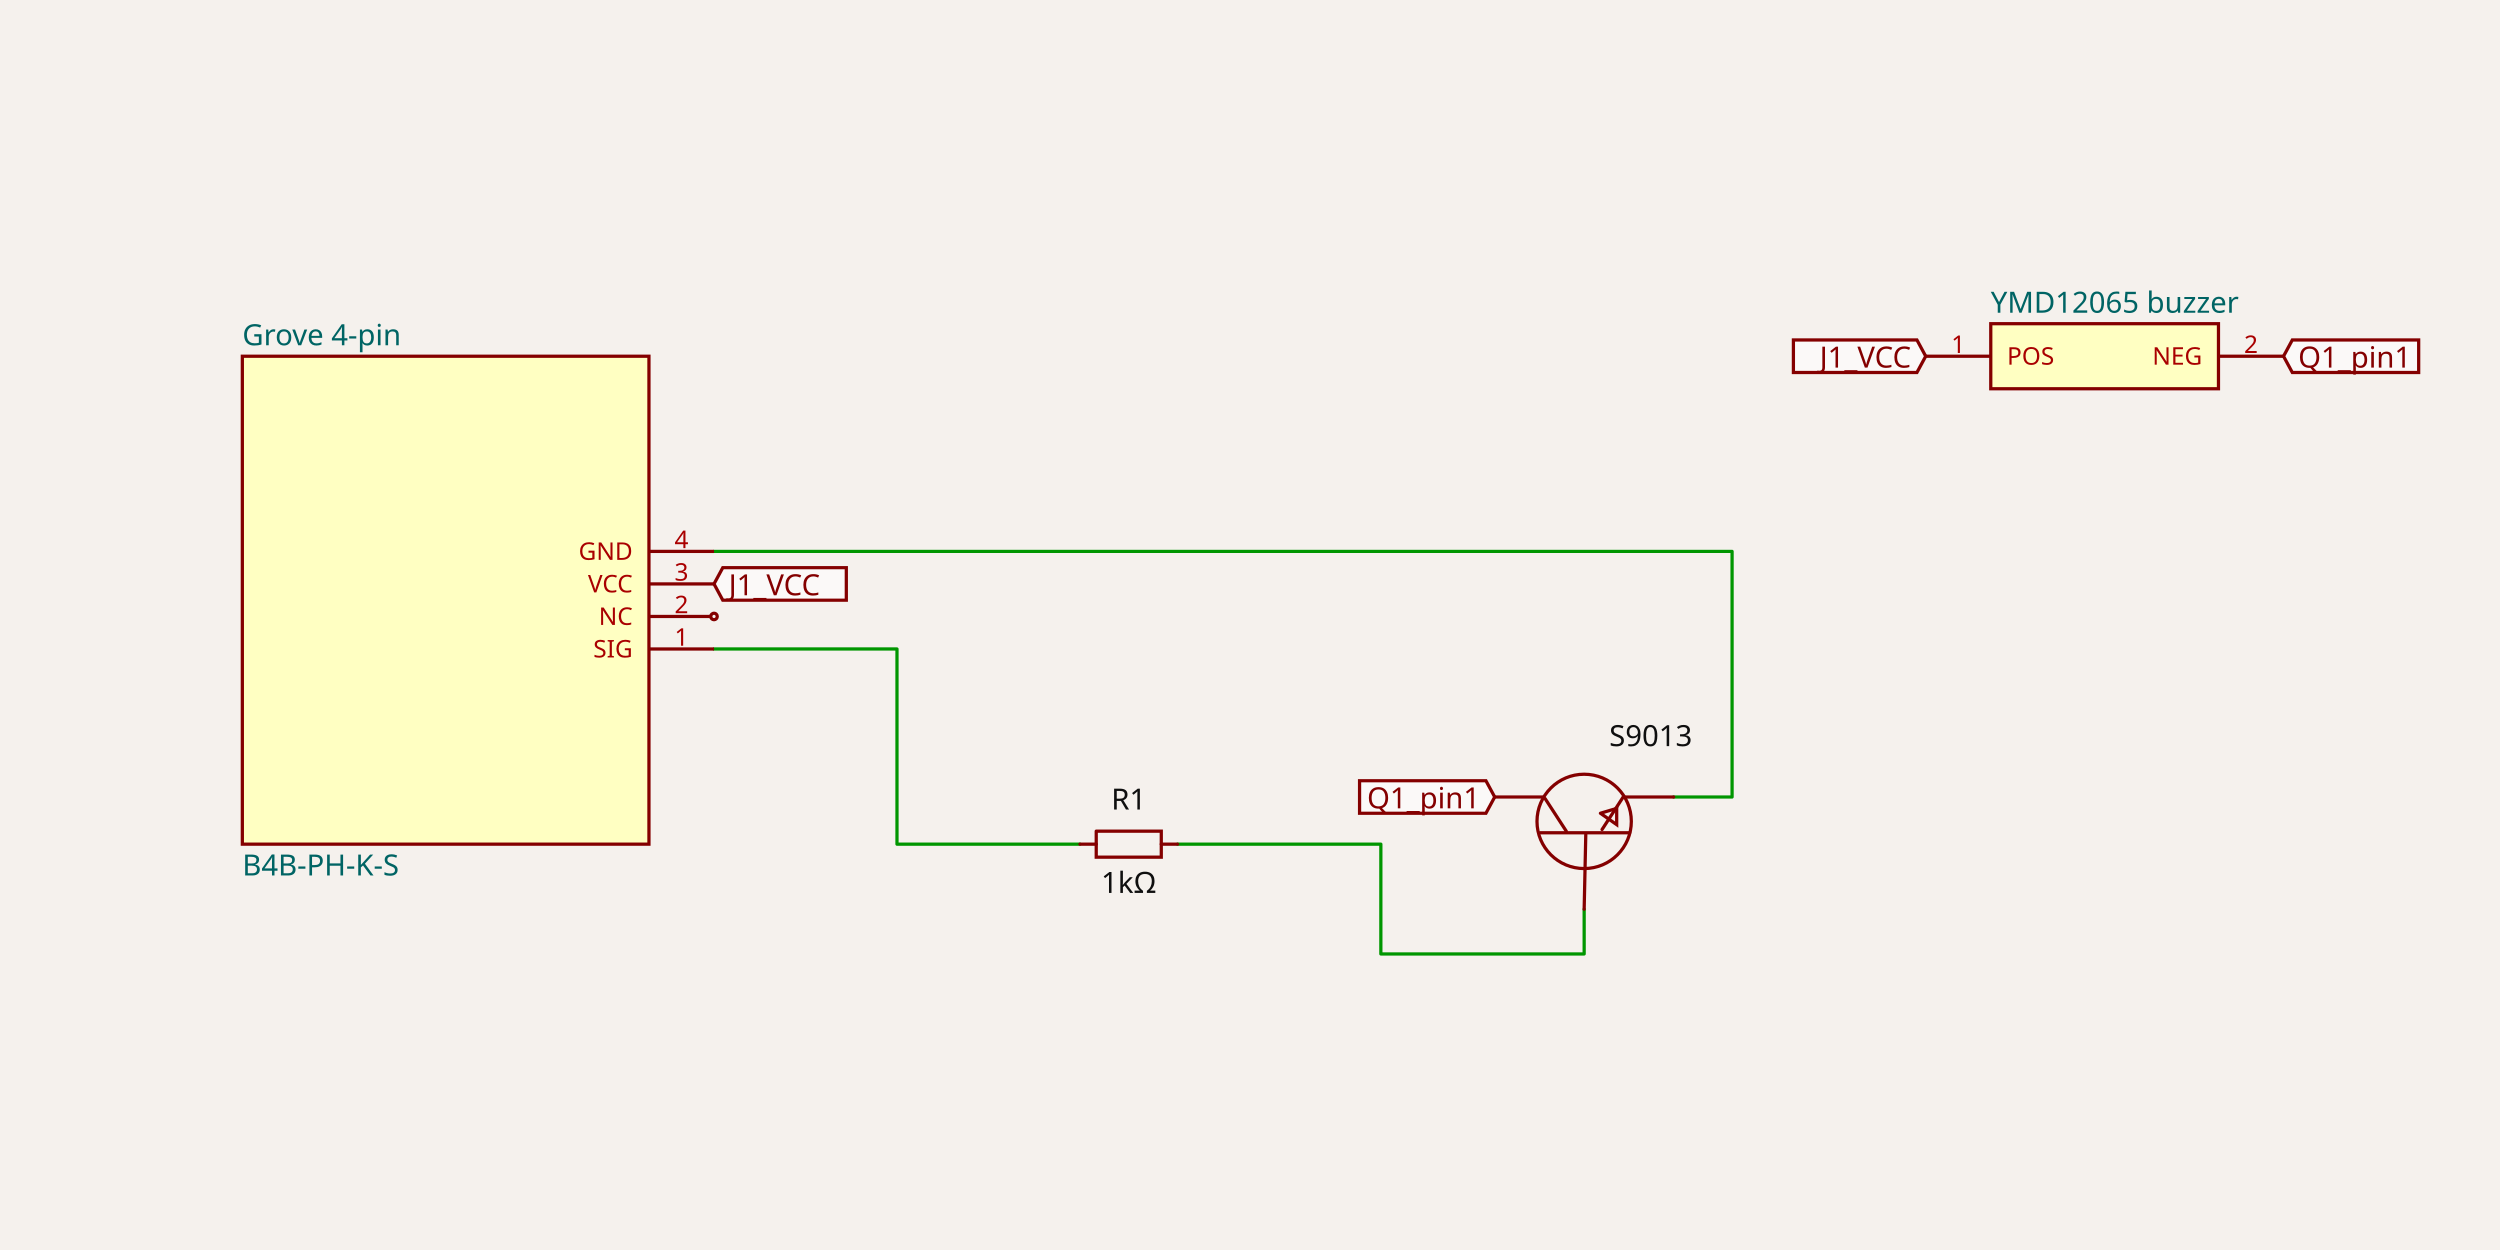
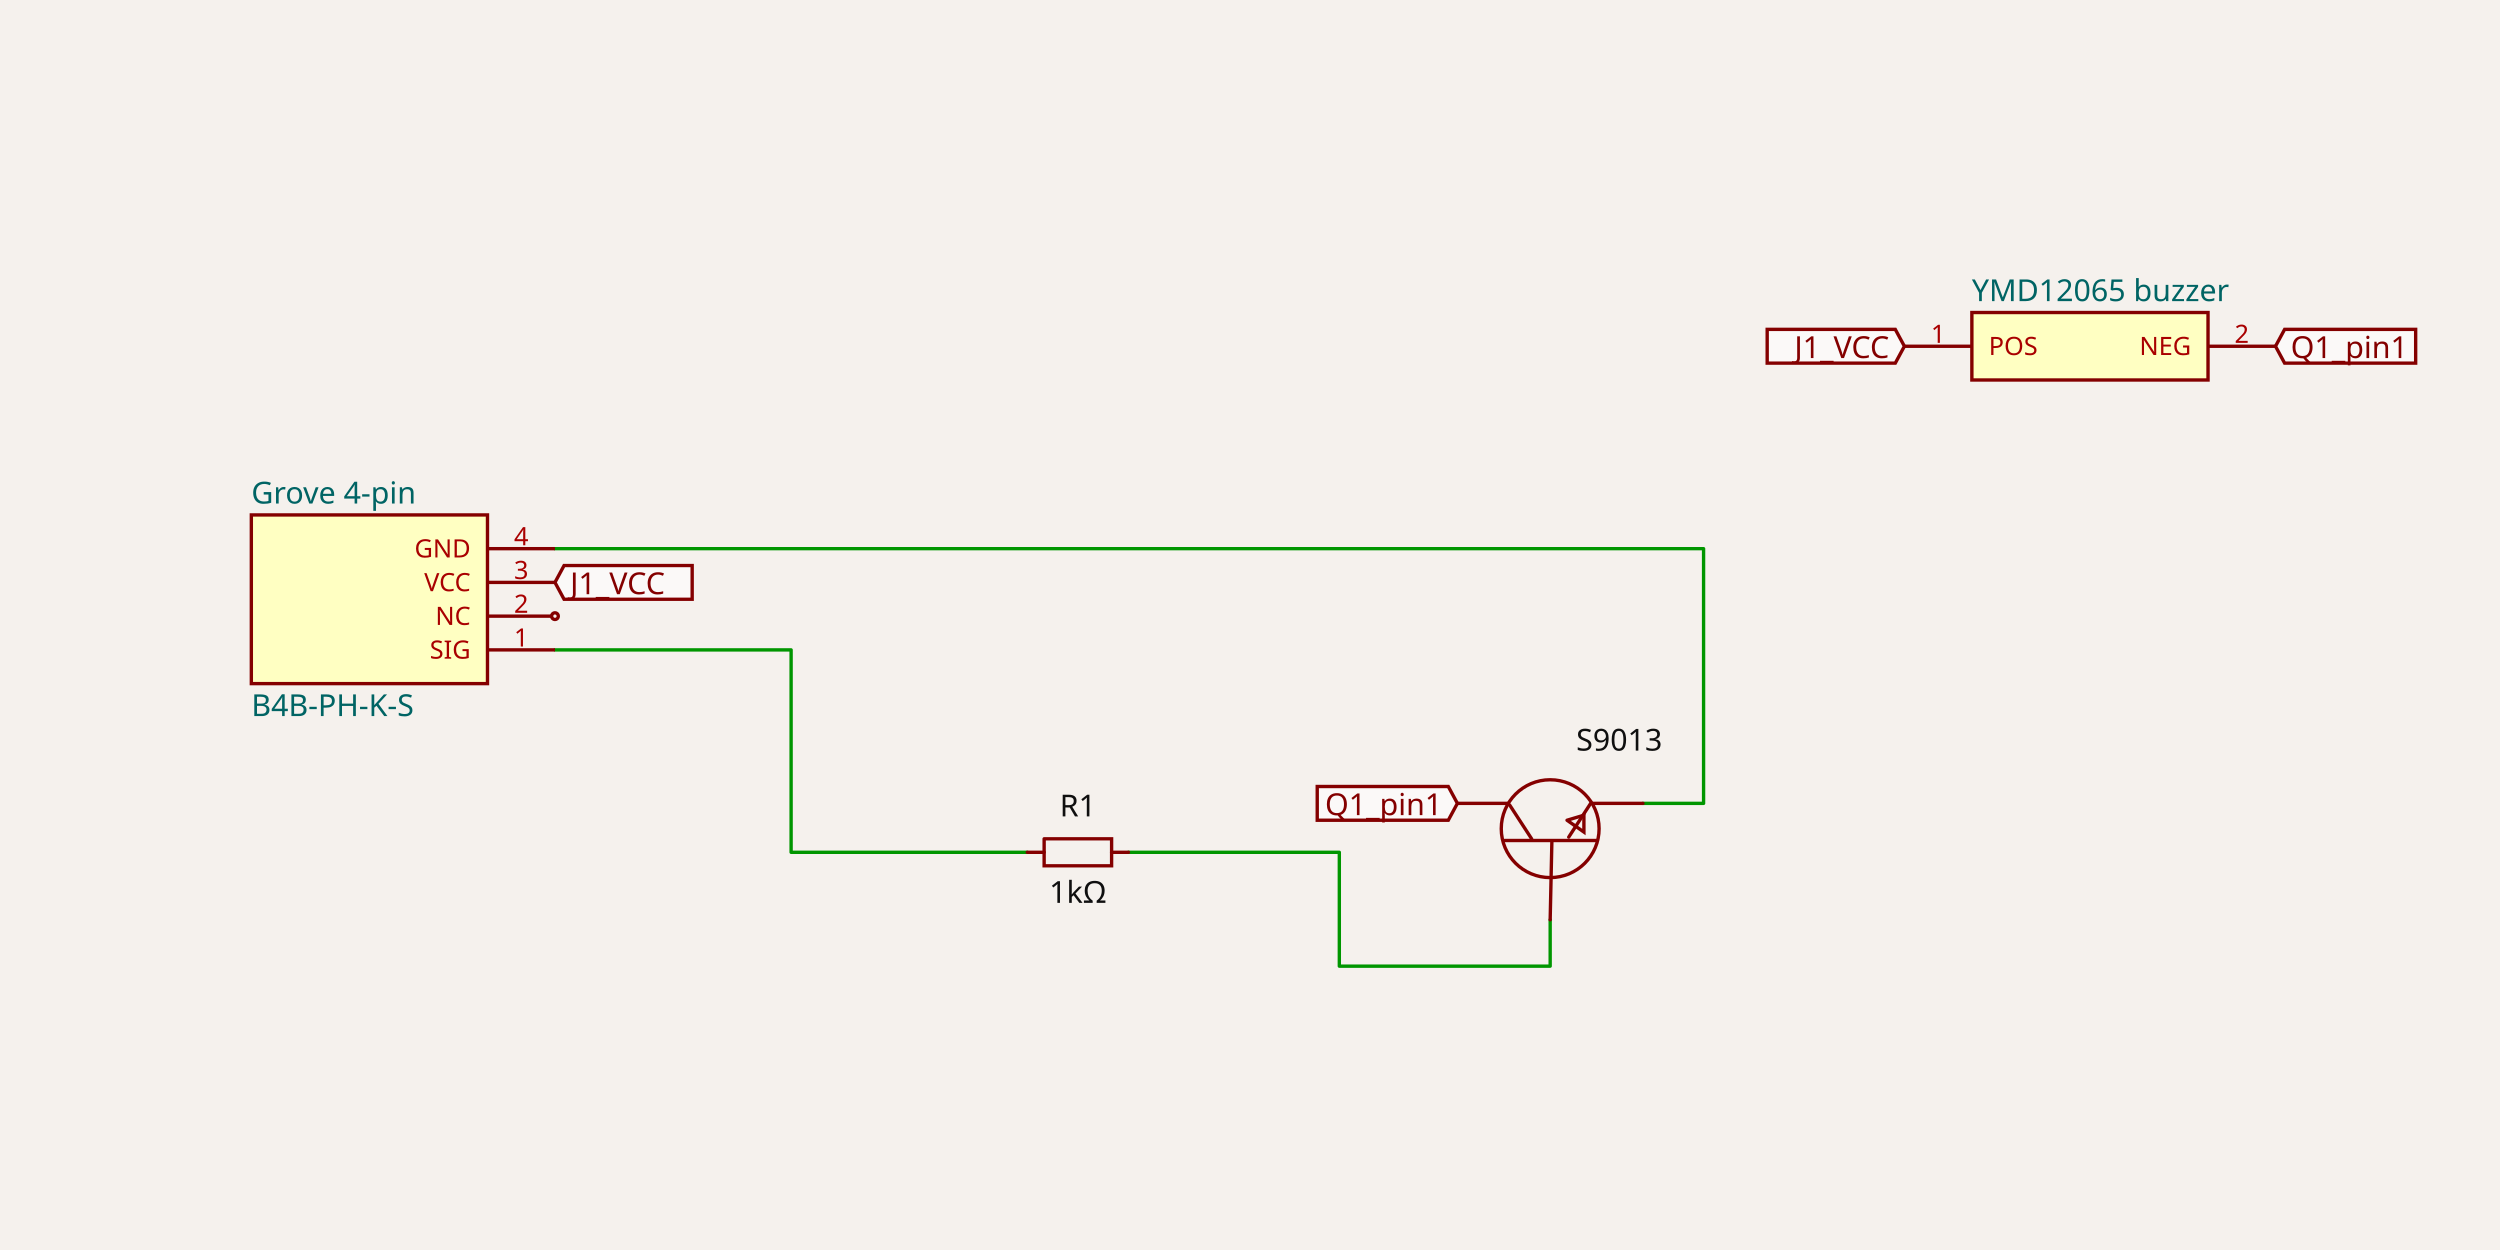
- <svg xmlns="http://www.w3.org/2000/svg" class="tscircuit-schematic" width="1200" height="600" style="background-color: rgb(245, 241, 237)" data-real-to-screen-transform="matrix(78.0694297462,0,0,-78.0694297462,682.3268159817,288.0944119637)">
+ <svg xmlns="http://www.w3.org/2000/svg" class="tscircuit-schematic" width="1200" height="600" style="background-color: rgb(245, 241, 237)" data-real-to-screen-transform="matrix(80.9665608104,0,0,-80.9665608104,663.1161330371,287.6525994764)">
  <style>
              .boundary { fill: rgb(245, 241, 237); }
              .schematic-boundary { fill: none; stroke: #fff; }
              .component { fill: none; stroke: rgb(132, 0, 0); }
              .chip { fill: rgb(255, 255, 194); stroke: rgb(132, 0, 0); }
              .component-pin { fill: none; stroke: rgb(132, 0, 0); }
              .text { font-family: sans-serif; fill: rgb(0, 150, 0); }
              .pin-number { fill: rgb(169, 0, 0); }
              .port-label { fill: rgb(0, 100, 100); }
              .component-name { fill: rgb(0, 100, 100); }
              
            </style>
  <rect class="boundary" x="0" y="0" width="1200" height="600" />
  <g class="trace sch-trace" data-layer="base" data-circuit-json-type="schematic_trace" data-schematic-trace-id="schematic_trace_0" data-subcircuit-connectivity-map-key="GroveBuzzer_connectivity_net0">
-     <path d="M 342.725 311.515 L 430.553 311.515 L 430.553 405.199 L 518.381 405.199" class="trace-invisible-hover-outline sch-trace-hitbox" stroke="rgb(0, 150, 0)" fill="none" stroke-width="12.491px" stroke-linecap="round" opacity="0" stroke-linejoin="round" />
-     <path class="sch-trace-path" d="M 342.725 311.515 L 430.553 311.515 L 430.553 405.199 L 518.381 405.199" stroke="rgb(0, 150, 0)" fill="none" stroke-width="1.561px" stroke-linecap="round" stroke-linejoin="round" />
+     <path d="M 266.38 311.943 L 379.733 311.943 L 379.733 409.102 L 493.086 409.102" class="trace-invisible-hover-outline sch-trace-hitbox" stroke="rgb(0, 150, 0)" fill="none" stroke-width="12.955px" stroke-linecap="round" opacity="0" stroke-linejoin="round" />
+     <path class="sch-trace-path" d="M 266.38 311.943 L 379.733 311.943 L 379.733 409.102 L 493.086 409.102" stroke="rgb(0, 150, 0)" fill="none" stroke-width="1.619px" stroke-linecap="round" stroke-linejoin="round" />
  </g>
  <g class="trace sch-trace" data-layer="base" data-circuit-json-type="schematic_trace" data-schematic-trace-id="schematic_trace_1" data-subcircuit-connectivity-map-key="GroveBuzzer_connectivity_net1">
-     <path d="M 565.223 405.199 L 662.809 405.199 L 662.809 457.895 L 760.396 457.895 L 760.396 442.282 L 760.396 436.426" class="trace-invisible-hover-outline sch-trace-hitbox" stroke="rgb(0, 150, 0)" fill="none" stroke-width="12.491px" stroke-linecap="round" opacity="0" stroke-linejoin="round" />
-     <path class="sch-trace-path" d="M 565.223 405.199 L 662.809 405.199 L 662.809 457.895 L 760.396 457.895 L 760.396 442.282 L 760.396 436.426" stroke="rgb(0, 150, 0)" fill="none" stroke-width="1.561px" stroke-linecap="round" stroke-linejoin="round" />
+     <path d="M 541.666 409.102 L 642.874 409.102 L 642.874 463.755 L 744.083 463.755 L 744.083 447.562 L 744.083 441.489" class="trace-invisible-hover-outline sch-trace-hitbox" stroke="rgb(0, 150, 0)" fill="none" stroke-width="12.955px" stroke-linecap="round" opacity="0" stroke-linejoin="round" />
+     <path class="sch-trace-path" d="M 541.666 409.102 L 642.874 409.102 L 642.874 463.755 L 744.083 463.755 L 744.083 447.562 L 744.083 441.489" stroke="rgb(0, 150, 0)" fill="none" stroke-width="1.619px" stroke-linecap="round" stroke-linejoin="round" />
  </g>
  <g class="trace sch-trace" data-layer="base" data-circuit-json-type="schematic_trace" data-schematic-trace-id="schematic_trace_2" data-subcircuit-connectivity-map-key="GroveBuzzer_connectivity_net2">
-     <path d="M 803.334 382.558 L 815.783 382.558 L 831.397 382.558 L 831.397 264.674 L 342.725 264.674" class="trace-invisible-hover-outline sch-trace-hitbox" stroke="rgb(0, 150, 0)" fill="none" stroke-width="12.491px" stroke-linecap="round" opacity="0" stroke-linejoin="round" />
-     <path class="sch-trace-path" d="M 803.334 382.558 L 815.783 382.558 L 831.397 382.558 L 831.397 264.674 L 342.725 264.674" stroke="rgb(0, 150, 0)" fill="none" stroke-width="1.561px" stroke-linecap="round" stroke-linejoin="round" />
+     <path d="M 788.614 385.622 L 801.525 385.622 L 817.718 385.622 L 817.718 263.363 L 266.38 263.363" class="trace-invisible-hover-outline sch-trace-hitbox" stroke="rgb(0, 150, 0)" fill="none" stroke-width="12.955px" stroke-linecap="round" opacity="0" stroke-linejoin="round" />
+     <path class="sch-trace-path" d="M 788.614 385.622 L 801.525 385.622 L 817.718 385.622 L 817.718 263.363 L 266.38 263.363" stroke="rgb(0, 150, 0)" fill="none" stroke-width="1.619px" stroke-linecap="round" stroke-linejoin="round" />
  </g>
  <g class="trace-overlays sch-trace-overlays" data-layer="overlay" data-circuit-json-type="schematic_trace" data-schematic-trace-id="schematic_trace_0" data-subcircuit-connectivity-map-key="GroveBuzzer_connectivity_net0" />
  <g class="trace-overlays sch-trace-overlays" data-layer="overlay" data-circuit-json-type="schematic_trace" data-schematic-trace-id="schematic_trace_1" data-subcircuit-connectivity-map-key="GroveBuzzer_connectivity_net1" />
  <g class="trace-overlays sch-trace-overlays" data-layer="overlay" data-circuit-json-type="schematic_trace" data-schematic-trace-id="schematic_trace_2" data-subcircuit-connectivity-map-key="GroveBuzzer_connectivity_net2" />
  <g class="sch-component" data-circuit-json-type="schematic_component" data-schematic-component-id="schematic_component_0">
-     <rect class="component chip sch-component-body" x="116.323" y="170.99" width="195.174" height="234.208" stroke-width="1.561px" fill="rgb(255, 255, 194)" stroke="rgb(132, 0, 0)" />
-     <rect class="component-overlay sch-component-overlay" x="116.323" y="170.99" width="195.174" height="234.208" fill="transparent" />
-     <text class="sch-text" x="116.323" y="415.348" fill="#006464" text-anchor="start" dominant-baseline="middle" font-family="sans-serif" font-size="14.052px" transform="rotate(0, 116.3235, 415.3476)">B4B-PH-K-S</text>
-     <text class="sch-text" x="116.323" y="160.841" fill="#006464" text-anchor="start" dominant-baseline="middle" font-family="sans-serif" font-size="14.052px" transform="rotate(0, 116.3235, 160.8412)">Grove 4-pin</text>
-     <line class="component-pin sch-component-pin sch-port-line" x1="311.497" y1="311.515" x2="342.725" y2="311.515" stroke-width="1.561px" />
+     <rect class="component chip sch-component-body" x="120.64" y="247.169" width="113.353" height="80.967" stroke-width="1.619px" fill="rgb(255, 255, 194)" stroke="rgb(132, 0, 0)" />
+     <rect class="component-overlay sch-component-overlay" x="120.64" y="247.169" width="113.353" height="80.967" fill="transparent" />
+     <text class="sch-text" x="120.64" y="338.662" fill="#006464" text-anchor="start" dominant-baseline="middle" font-family="sans-serif" font-size="14.574px" transform="rotate(0, 120.6402, 338.6615)">B4B-PH-K-S</text>
+     <text class="sch-text" x="120.64" y="236.644" fill="#006464" text-anchor="start" dominant-baseline="middle" font-family="sans-serif" font-size="14.574px" transform="rotate(0, 120.6402, 236.6437)">Grove 4-pin</text>
+     <line class="component-pin sch-component-pin sch-port-line" x1="233.993" y1="311.943" x2="266.38" y2="311.943" stroke-width="1.619px" />
    <g class="sch-port" data-schematic-port-id="source_port_0">
-       <rect x="341.163" y="309.954" width="3.123" height="3.123" opacity="0" />
+       <rect x="264.761" y="310.323" width="3.239" height="3.239" opacity="0" />
    </g>
-     <text class="pin-number sch-pin-number" x="327.111" y="309.954" style="font-family: sans-serif;" fill="rgb(169, 0, 0)" text-anchor="middle" dominant-baseline="auto" font-size="11.71px" transform="">1</text>
-     <text class="pin-number sch-pin-label" x="303.69" y="311.515" style="font-family: sans-serif;" fill="rgb(169, 0, 0)" text-anchor="end" dominant-baseline="middle" font-size="11.71px" transform="">SIG</text>
-     <line class="component-pin sch-component-pin sch-port-line" x1="311.497" y1="295.901" x2="341.163" y2="295.901" stroke-width="1.561px" />
+     <text class="pin-number sch-pin-number" x="250.187" y="310.323" style="font-family: sans-serif;" fill="rgb(169, 0, 0)" text-anchor="middle" dominant-baseline="auto" font-size="12.145px" transform="">1</text>
+     <text class="pin-number sch-pin-label" x="225.897" y="311.943" style="font-family: sans-serif;" fill="rgb(169, 0, 0)" text-anchor="end" dominant-baseline="middle" font-size="12.145px" transform="">SIG</text>
+     <line class="component-pin sch-component-pin sch-port-line" x1="233.993" y1="295.749" x2="264.761" y2="295.749" stroke-width="1.619px" />
    <g class="sch-port" data-schematic-port-id="source_port_1">
-       <circle class="component-pin sch-component-pin sch-port-terminal" cx="342.725" cy="295.901" r="1.561" stroke-width="1.561px" />
-       <rect x="341.163" y="294.34" width="3.123" height="3.123" opacity="0" />
+       <circle class="component-pin sch-component-pin sch-port-terminal" cx="266.38" cy="295.749" r="1.619" stroke-width="1.619px" />
+       <rect x="264.761" y="294.13" width="3.239" height="3.239" opacity="0" />
    </g>
-     <text class="pin-number sch-pin-number" x="327.111" y="294.34" style="font-family: sans-serif;" fill="rgb(169, 0, 0)" text-anchor="middle" dominant-baseline="auto" font-size="11.71px" transform="">2</text>
-     <text class="pin-number sch-pin-label" x="303.69" y="295.901" style="font-family: sans-serif;" fill="rgb(169, 0, 0)" text-anchor="end" dominant-baseline="middle" font-size="11.71px" transform="">NC</text>
-     <line class="component-pin sch-component-pin sch-port-line" x1="311.497" y1="280.287" x2="342.725" y2="280.287" stroke-width="1.561px" />
+     <text class="pin-number sch-pin-number" x="250.187" y="294.13" style="font-family: sans-serif;" fill="rgb(169, 0, 0)" text-anchor="middle" dominant-baseline="auto" font-size="12.145px" transform="">2</text>
+     <text class="pin-number sch-pin-label" x="225.897" y="295.749" style="font-family: sans-serif;" fill="rgb(169, 0, 0)" text-anchor="end" dominant-baseline="middle" font-size="12.145px" transform="">NC</text>
+     <line class="component-pin sch-component-pin sch-port-line" x1="233.993" y1="279.556" x2="266.38" y2="279.556" stroke-width="1.619px" />
    <g class="sch-port" data-schematic-port-id="source_port_2">
-       <rect x="341.163" y="278.726" width="3.123" height="3.123" opacity="0" />
+       <rect x="264.761" y="277.937" width="3.239" height="3.239" opacity="0" />
    </g>
-     <text class="pin-number sch-pin-number" x="327.111" y="278.726" style="font-family: sans-serif;" fill="rgb(169, 0, 0)" text-anchor="middle" dominant-baseline="auto" font-size="11.71px" transform="">3</text>
-     <text class="pin-number sch-pin-label" x="303.69" y="280.287" style="font-family: sans-serif;" fill="rgb(169, 0, 0)" text-anchor="end" dominant-baseline="middle" font-size="11.71px" transform="">VCC</text>
-     <line class="component-pin sch-component-pin sch-port-line" x1="311.497" y1="264.674" x2="342.725" y2="264.674" stroke-width="1.561px" />
+     <text class="pin-number sch-pin-number" x="250.187" y="277.937" style="font-family: sans-serif;" fill="rgb(169, 0, 0)" text-anchor="middle" dominant-baseline="auto" font-size="12.145px" transform="">3</text>
+     <text class="pin-number sch-pin-label" x="225.897" y="279.556" style="font-family: sans-serif;" fill="rgb(169, 0, 0)" text-anchor="end" dominant-baseline="middle" font-size="12.145px" transform="">VCC</text>
+     <line class="component-pin sch-component-pin sch-port-line" x1="233.993" y1="263.363" x2="266.38" y2="263.363" stroke-width="1.619px" />
    <g class="sch-port" data-schematic-port-id="source_port_3">
-       <rect x="341.163" y="263.112" width="3.123" height="3.123" opacity="0" />
+       <rect x="264.761" y="261.743" width="3.239" height="3.239" opacity="0" />
    </g>
-     <text class="pin-number sch-pin-number" x="327.111" y="263.112" style="font-family: sans-serif;" fill="rgb(169, 0, 0)" text-anchor="middle" dominant-baseline="auto" font-size="11.71px" transform="">4</text>
-     <text class="pin-number sch-pin-label" x="303.69" y="264.674" style="font-family: sans-serif;" fill="rgb(169, 0, 0)" text-anchor="end" dominant-baseline="middle" font-size="11.71px" transform="">GND</text>
+     <text class="pin-number sch-pin-number" x="250.187" y="261.743" style="font-family: sans-serif;" fill="rgb(169, 0, 0)" text-anchor="middle" dominant-baseline="auto" font-size="12.145px" transform="">4</text>
+     <text class="pin-number sch-pin-label" x="225.897" y="263.363" style="font-family: sans-serif;" fill="rgb(169, 0, 0)" text-anchor="end" dominant-baseline="middle" font-size="12.145px" transform="">GND</text>
  </g>
  <g class="sch-component" data-circuit-json-type="schematic_component" data-schematic-component-id="schematic_component_1">
-     <rect class="component-overlay sch-component-overlay" x="717.458" y="382.558" width="85.876" height="53.868" fill="transparent" />
-     <path class="sch-component-symbol-path" d="M 760.396 436.426 L 761.177 400.514" stroke="rgb(132, 0, 0)" fill="none" stroke-width="1.561px" stroke-linecap="round" />
-     <path class="sch-component-symbol-path" d="M 739.317 399.734 L 782.256 399.734" stroke="rgb(132, 0, 0)" fill="none" stroke-width="1.561px" stroke-linecap="round" />
-     <path class="sch-component-symbol-path" d="M 741.66 383.339 L 751.809 398.953" stroke="rgb(132, 0, 0)" fill="none" stroke-width="1.561px" stroke-linecap="round" />
-     <path class="sch-component-symbol-path" d="M 779.133 382.558 L 768.984 398.172" stroke="rgb(132, 0, 0)" fill="none" stroke-width="1.561px" stroke-linecap="round" />
-     <path class="sch-component-symbol-path" d="M 740.879 382.558 L 717.458 382.558" stroke="rgb(132, 0, 0)" fill="none" stroke-width="1.561px" stroke-linecap="round" />
-     <path class="sch-component-symbol-path" d="M 803.334 382.558 L 779.914 382.558" stroke="rgb(132, 0, 0)" fill="none" stroke-width="1.561px" stroke-linecap="round" />
-     <path class="sch-component-symbol-path" d="M 768.203 390.365 L 776.01 395.83 L 776.01 388.023 L 768.203 390.365" stroke="rgb(132, 0, 0)" fill="none" stroke-width="1.561px" stroke-linecap="round" />
-     <text class="sch-component-name sch-component-text" x="792.362" y="362.26" stroke="rgb(245, 241, 237)" stroke-width="1.561px" paint-order="stroke" fill="rgb(15, 15, 15)" font-family="sans-serif" text-anchor="middle" dominant-baseline="ideographic" font-size="14.052px">S9013</text>
-     <text class="sch-component-text" x="792.362" y="428.619" fill="rgb(15, 15, 15)" font-family="sans-serif" text-anchor="middle" dominant-baseline="hanging" font-size="14.052px" />
-     <circle class="sch-component-symbol-circle" cx="760.396" cy="394.269" r="22.64px" stroke-width="1.561px" fill="none" stroke="rgb(132, 0, 0)" />
+     <rect class="component-overlay sch-component-overlay" x="699.551" y="385.622" width="89.063" height="55.867" fill="transparent" />
+     <path class="sch-component-symbol-path" d="M 744.083 441.489 L 744.892 404.244" stroke="rgb(132, 0, 0)" fill="none" stroke-width="1.619px" stroke-linecap="round" />
+     <path class="sch-component-symbol-path" d="M 722.222 403.435 L 766.753 403.435" stroke="rgb(132, 0, 0)" fill="none" stroke-width="1.619px" stroke-linecap="round" />
+     <path class="sch-component-symbol-path" d="M 724.651 386.432 L 735.176 402.625" stroke="rgb(132, 0, 0)" fill="none" stroke-width="1.619px" stroke-linecap="round" />
+     <path class="sch-component-symbol-path" d="M 763.515 385.622 L 752.989 401.815" stroke="rgb(132, 0, 0)" fill="none" stroke-width="1.619px" stroke-linecap="round" />
+     <path class="sch-component-symbol-path" d="M 723.841 385.622 L 699.551 385.622" stroke="rgb(132, 0, 0)" fill="none" stroke-width="1.619px" stroke-linecap="round" />
+     <path class="sch-component-symbol-path" d="M 788.614 385.622 L 764.324 385.622" stroke="rgb(132, 0, 0)" fill="none" stroke-width="1.619px" stroke-linecap="round" />
+     <path class="sch-component-symbol-path" d="M 752.179 393.719 L 760.276 399.386 L 760.276 391.29 L 752.179 393.719" stroke="rgb(132, 0, 0)" fill="none" stroke-width="1.619px" stroke-linecap="round" />
+     <text class="sch-component-name sch-component-text" x="777.235" y="364.571" stroke="rgb(245, 241, 237)" stroke-width="1.619px" paint-order="stroke" fill="rgb(15, 15, 15)" font-family="sans-serif" text-anchor="middle" dominant-baseline="ideographic" font-size="14.574px">S9013</text>
+     <text class="sch-component-text" x="777.235" y="433.392" fill="rgb(15, 15, 15)" font-family="sans-serif" text-anchor="middle" dominant-baseline="hanging" font-size="14.574px" />
+     <circle class="sch-component-symbol-circle" cx="744.083" cy="397.767" r="23.48px" stroke-width="1.619px" fill="none" stroke="rgb(132, 0, 0)" />
  </g>
  <g class="sch-component" data-circuit-json-type="schematic_component" data-schematic-component-id="schematic_component_2">
-     <rect class="component-overlay sch-component-overlay" x="518.381" y="398.955" width="46.842" height="12.488" fill="transparent" />
-     <path class="sch-component-symbol-path" d="M 518.381 405.199 L 526.19 405.199" stroke="rgb(132, 0, 0)" fill="none" stroke-width="1.561px" stroke-linecap="round" />
-     <path class="sch-component-symbol-path" d="M 557.414 405.199 L 565.223 405.199" stroke="rgb(132, 0, 0)" fill="none" stroke-width="1.561px" stroke-linecap="round" />
-     <path class="sch-component-symbol-path" d="M 526.19 398.955 L 557.414 398.955 L 557.414 411.443 L 526.19 411.443 L 526.19 398.955" stroke="rgb(132, 0, 0)" fill="none" stroke-width="1.561px" stroke-linecap="round" />
-     <text class="sch-component-name sch-component-text" x="541.802" y="392.707" stroke="rgb(245, 241, 237)" stroke-width="1.561px" paint-order="stroke" fill="rgb(15, 15, 15)" font-family="sans-serif" text-anchor="middle" dominant-baseline="ideographic" font-size="14.052px">R1</text>
-     <text class="sch-component-text" x="541.802" y="417.69" fill="rgb(15, 15, 15)" font-family="sans-serif" text-anchor="middle" dominant-baseline="hanging" font-size="14.052px">1kΩ</text>
+     <rect class="component-overlay sch-component-overlay" x="493.086" y="402.627" width="48.58" height="12.951" fill="transparent" />
+     <path class="sch-component-symbol-path" d="M 493.086 409.102 L 501.185 409.102" stroke="rgb(132, 0, 0)" fill="none" stroke-width="1.619px" stroke-linecap="round" />
+     <path class="sch-component-symbol-path" d="M 533.568 409.102 L 541.666 409.102" stroke="rgb(132, 0, 0)" fill="none" stroke-width="1.619px" stroke-linecap="round" />
+     <path class="sch-component-symbol-path" d="M 501.185 402.627 L 533.568 402.627 L 533.568 415.578 L 501.185 415.578 L 501.185 402.627" stroke="rgb(132, 0, 0)" fill="none" stroke-width="1.619px" stroke-linecap="round" />
+     <text class="sch-component-name sch-component-text" x="517.376" y="396.148" stroke="rgb(245, 241, 237)" stroke-width="1.619px" paint-order="stroke" fill="rgb(15, 15, 15)" font-family="sans-serif" text-anchor="middle" dominant-baseline="ideographic" font-size="14.574px">R1</text>
+     <text class="sch-component-text" x="517.376" y="422.057" fill="rgb(15, 15, 15)" font-family="sans-serif" text-anchor="middle" dominant-baseline="hanging" font-size="14.574px">1kΩ</text>
  </g>
  <g class="sch-component" data-circuit-json-type="schematic_component" data-schematic-component-id="schematic_component_3">
-     <rect class="component chip sch-component-body" x="955.57" y="155.376" width="109.297" height="31.228" stroke-width="1.561px" fill="rgb(255, 255, 194)" stroke="rgb(132, 0, 0)" />
-     <rect class="component-overlay sch-component-overlay" x="955.57" y="155.376" width="109.297" height="31.228" fill="transparent" />
-     <text class="sch-text" x="955.57" y="196.753" fill="#006464" text-anchor="start" dominant-baseline="middle" font-family="sans-serif" font-size="14.052px" transform="rotate(0, 955.5698, 196.7532)" />
-     <text class="sch-text" x="955.57" y="145.227" fill="#006464" text-anchor="start" dominant-baseline="middle" font-family="sans-serif" font-size="14.052px" transform="rotate(0, 955.5698, 145.2274)">YMD12065 buzzer</text>
-     <line class="component-pin sch-component-pin sch-port-line" x1="955.57" y1="170.99" x2="924.342" y2="170.99" stroke-width="1.561px" />
+     <rect class="component chip sch-component-body" x="946.499" y="150.009" width="113.353" height="32.387" stroke-width="1.619px" fill="rgb(255, 255, 194)" stroke="rgb(132, 0, 0)" />
+     <rect class="component-overlay sch-component-overlay" x="946.499" y="150.009" width="113.353" height="32.387" fill="transparent" />
+     <text class="sch-text" x="946.499" y="192.922" fill="#006464" text-anchor="start" dominant-baseline="middle" font-family="sans-serif" font-size="14.574px" transform="rotate(0, 946.4991, 192.9217)" />
+     <text class="sch-text" x="946.499" y="139.484" fill="#006464" text-anchor="start" dominant-baseline="middle" font-family="sans-serif" font-size="14.574px" transform="rotate(0, 946.4991, 139.4838)">YMD12065 buzzer</text>
+     <line class="component-pin sch-component-pin sch-port-line" x1="946.499" y1="166.203" x2="914.112" y2="166.203" stroke-width="1.619px" />
    <g class="sch-port" data-schematic-port-id="source_port_9">
-       <rect x="922.781" y="169.429" width="3.123" height="3.123" opacity="0" />
+       <rect x="912.493" y="164.583" width="3.239" height="3.239" opacity="0" />
    </g>
-     <text class="pin-number sch-pin-number" x="939.956" y="169.429" style="font-family: sans-serif;" fill="rgb(169, 0, 0)" text-anchor="middle" dominant-baseline="auto" font-size="11.71px" transform="">1</text>
-     <text class="pin-number sch-pin-label" x="963.377" y="170.99" style="font-family: sans-serif;" fill="rgb(169, 0, 0)" text-anchor="start" dominant-baseline="middle" font-size="11.71px" transform="">POS</text>
-     <line class="component-pin sch-component-pin sch-port-line" x1="1064.867" y1="170.99" x2="1096.095" y2="170.99" stroke-width="1.561px" />
+     <text class="pin-number sch-pin-number" x="930.306" y="164.583" style="font-family: sans-serif;" fill="rgb(169, 0, 0)" text-anchor="middle" dominant-baseline="auto" font-size="12.145px" transform="">1</text>
+     <text class="pin-number sch-pin-label" x="954.596" y="166.203" style="font-family: sans-serif;" fill="rgb(169, 0, 0)" text-anchor="start" dominant-baseline="middle" font-size="12.145px" transform="">POS</text>
+     <line class="component-pin sch-component-pin sch-port-line" x1="1059.852" y1="166.203" x2="1092.239" y2="166.203" stroke-width="1.619px" />
    <g class="sch-port" data-schematic-port-id="source_port_10">
-       <rect x="1094.533" y="169.429" width="3.123" height="3.123" opacity="0" />
+       <rect x="1090.62" y="164.583" width="3.239" height="3.239" opacity="0" />
    </g>
-     <text class="pin-number sch-pin-number" x="1080.481" y="169.429" style="font-family: sans-serif;" fill="rgb(169, 0, 0)" text-anchor="middle" dominant-baseline="auto" font-size="11.71px" transform="">2</text>
-     <text class="pin-number sch-pin-label" x="1057.06" y="170.99" style="font-family: sans-serif;" fill="rgb(169, 0, 0)" text-anchor="end" dominant-baseline="middle" font-size="11.71px" transform="">NEG</text>
+     <text class="pin-number sch-pin-number" x="1076.046" y="164.583" style="font-family: sans-serif;" fill="rgb(169, 0, 0)" text-anchor="middle" dominant-baseline="auto" font-size="12.145px" transform="">2</text>
+     <text class="pin-number sch-pin-label" x="1051.756" y="166.203" style="font-family: sans-serif;" fill="rgb(169, 0, 0)" text-anchor="end" dominant-baseline="middle" font-size="12.145px" transform="">NEG</text>
  </g>
  <g class="schematic-port-hover sch-port-hover" data-schematic-port-id="source_port_0">
-     <circle cx="342.725" cy="311.515" r="3.123" fill="red" opacity="0" />
+     <circle cx="266.38" cy="311.943" r="3.239" fill="red" opacity="0" />
  </g>
  <g class="schematic-port-hover sch-port-hover" data-schematic-port-id="source_port_1">
-     <circle cx="342.725" cy="295.901" r="3.123" fill="red" opacity="0" />
+     <circle cx="266.38" cy="295.749" r="3.239" fill="red" opacity="0" />
  </g>
  <g class="schematic-port-hover sch-port-hover" data-schematic-port-id="source_port_2">
-     <circle cx="342.725" cy="280.287" r="3.123" fill="red" opacity="0" />
+     <circle cx="266.38" cy="279.556" r="3.239" fill="red" opacity="0" />
  </g>
  <g class="schematic-port-hover sch-port-hover" data-schematic-port-id="source_port_3">
-     <circle cx="342.725" cy="264.674" r="3.123" fill="red" opacity="0" />
+     <circle cx="266.38" cy="263.363" r="3.239" fill="red" opacity="0" />
  </g>
  <g class="schematic-port-hover sch-port-hover" data-schematic-port-id="source_port_4">
-     <circle cx="717.458" cy="382.558" r="3.123" fill="red" opacity="0" />
+     <circle cx="699.551" cy="385.622" r="3.239" fill="red" opacity="0" />
  </g>
  <g class="schematic-port-hover sch-port-hover" data-schematic-port-id="source_port_5">
-     <circle cx="803.334" cy="382.558" r="3.123" fill="red" opacity="0" />
+     <circle cx="788.614" cy="385.622" r="3.239" fill="red" opacity="0" />
  </g>
  <g class="schematic-port-hover sch-port-hover" data-schematic-port-id="source_port_6">
-     <circle cx="760.396" cy="436.426" r="3.123" fill="red" opacity="0" />
+     <circle cx="744.083" cy="441.489" r="3.239" fill="red" opacity="0" />
  </g>
  <g class="schematic-port-hover sch-port-hover" data-schematic-port-id="source_port_7">
-     <circle cx="518.381" cy="405.199" r="3.123" fill="red" opacity="0" />
+     <circle cx="493.086" cy="409.102" r="3.239" fill="red" opacity="0" />
  </g>
  <g class="schematic-port-hover sch-port-hover" data-schematic-port-id="source_port_8">
-     <circle cx="565.223" cy="405.199" r="3.123" fill="red" opacity="0" />
+     <circle cx="541.666" cy="409.102" r="3.239" fill="red" opacity="0" />
  </g>
  <g class="schematic-port-hover sch-port-hover" data-schematic-port-id="source_port_9">
-     <circle cx="924.342" cy="170.99" r="3.123" fill="red" opacity="0" />
+     <circle cx="914.112" cy="166.203" r="3.239" fill="red" opacity="0" />
  </g>
  <g class="schematic-port-hover sch-port-hover" data-schematic-port-id="source_port_10">
-     <circle cx="1096.095" cy="170.99" r="3.123" fill="red" opacity="0" />
+     <circle cx="1092.239" cy="166.203" r="3.239" fill="red" opacity="0" />
  </g>
-   <path class="net-label sch-net-label" data-circuit-json-type="schematic_net_label" data-schematic-net-label-id="schematic_net_label_0" d="     M 924.342,170.99     L 920.126,178.797     L 860.835,178.797     L 860.835,163.183     L 920.126,163.183     Z   " fill="rgba(255, 255, 255, 0.6)" stroke="rgb(132, 0, 0)" stroke-width="1.561px" />
-   <text class="net-label-text sch-net-label-text" data-circuit-json-type="schematic_net_label" data-schematic-net-label-id="schematic_net_label_0" x="917.316" y="170.99" fill="rgb(132, 0, 0)" text-anchor="end" dominant-baseline="central" font-family="sans-serif" font-variant-numeric="tabular-nums" font-size="14.052px" transform="">J1_VCC</text>
-   <path class="net-label sch-net-label" data-circuit-json-type="schematic_net_label" data-schematic-net-label-id="schematic_net_label_1" d="     M 342.725,280.287     L 346.941,272.481     L 406.232,272.481     L 406.232,288.094     L 346.941,288.094     Z   " fill="rgba(255, 255, 255, 0.6)" stroke="rgb(132, 0, 0)" stroke-width="1.561px" />
-   <text class="net-label-text sch-net-label-text" data-circuit-json-type="schematic_net_label" data-schematic-net-label-id="schematic_net_label_1" x="349.751" y="280.287" fill="rgb(132, 0, 0)" text-anchor="start" dominant-baseline="central" font-family="sans-serif" font-variant-numeric="tabular-nums" font-size="14.052px" transform="">J1_VCC</text>
-   <path class="net-label sch-net-label" data-circuit-json-type="schematic_net_label" data-schematic-net-label-id="schematic_net_label_2" d="     M 717.458,382.558     L 713.242,390.365     L 652.588,390.365     L 652.588,374.751     L 713.242,374.751     Z   " fill="rgba(255, 255, 255, 0.6)" stroke="rgb(132, 0, 0)" stroke-width="1.561px" />
-   <text class="net-label-text sch-net-label-text" data-circuit-json-type="schematic_net_label" data-schematic-net-label-id="schematic_net_label_2" x="710.432" y="382.558" fill="rgb(132, 0, 0)" text-anchor="end" dominant-baseline="central" font-family="sans-serif" font-variant-numeric="tabular-nums" font-size="14.052px" transform="">Q1_pin1</text>
-   <path class="net-label sch-net-label" data-circuit-json-type="schematic_net_label" data-schematic-net-label-id="schematic_net_label_3" d="     M 1096.095,170.99     L 1100.311,163.183     L 1160.965,163.183     L 1160.965,178.797     L 1100.311,178.797     Z   " fill="rgba(255, 255, 255, 0.6)" stroke="rgb(132, 0, 0)" stroke-width="1.561px" />
-   <text class="net-label-text sch-net-label-text" data-circuit-json-type="schematic_net_label" data-schematic-net-label-id="schematic_net_label_3" x="1103.121" y="170.99" fill="rgb(132, 0, 0)" text-anchor="start" dominant-baseline="central" font-family="sans-serif" font-variant-numeric="tabular-nums" font-size="14.052px" transform="">Q1_pin1</text>
+   <path class="net-label sch-net-label" data-circuit-json-type="schematic_net_label" data-schematic-net-label-id="schematic_net_label_0" d="     M 914.112,166.203     L 909.74,174.299     L 848.249,174.299     L 848.249,158.106     L 909.74,158.106     Z   " fill="rgba(255, 255, 255, 0.6)" stroke="rgb(132, 0, 0)" stroke-width="1.619px" />
+   <text class="net-label-text sch-net-label-text" data-circuit-json-type="schematic_net_label" data-schematic-net-label-id="schematic_net_label_0" x="906.825" y="166.203" fill="rgb(132, 0, 0)" text-anchor="end" dominant-baseline="central" font-family="sans-serif" font-variant-numeric="tabular-nums" font-size="14.574px" transform="">J1_VCC</text>
+   <path class="net-label sch-net-label" data-circuit-json-type="schematic_net_label" data-schematic-net-label-id="schematic_net_label_1" d="     M 266.38,279.556     L 270.752,271.459     L 332.244,271.459     L 332.244,287.653     L 270.752,287.653     Z   " fill="rgba(255, 255, 255, 0.6)" stroke="rgb(132, 0, 0)" stroke-width="1.619px" />
+   <text class="net-label-text sch-net-label-text" data-circuit-json-type="schematic_net_label" data-schematic-net-label-id="schematic_net_label_1" x="273.667" y="279.556" fill="rgb(132, 0, 0)" text-anchor="start" dominant-baseline="central" font-family="sans-serif" font-variant-numeric="tabular-nums" font-size="14.574px" transform="">J1_VCC</text>
+   <path class="net-label sch-net-label" data-circuit-json-type="schematic_net_label" data-schematic-net-label-id="schematic_net_label_2" d="     M 699.551,385.622     L 695.179,393.719     L 632.273,393.719     L 632.273,377.525     L 695.179,377.525     Z   " fill="rgba(255, 255, 255, 0.6)" stroke="rgb(132, 0, 0)" stroke-width="1.619px" />
+   <text class="net-label-text sch-net-label-text" data-circuit-json-type="schematic_net_label" data-schematic-net-label-id="schematic_net_label_2" x="692.264" y="385.622" fill="rgb(132, 0, 0)" text-anchor="end" dominant-baseline="central" font-family="sans-serif" font-variant-numeric="tabular-nums" font-size="14.574px" transform="">Q1_pin1</text>
+   <path class="net-label sch-net-label" data-circuit-json-type="schematic_net_label" data-schematic-net-label-id="schematic_net_label_3" d="     M 1092.239,166.203     L 1096.611,158.106     L 1159.517,158.106     L 1159.517,174.299     L 1096.611,174.299     Z   " fill="rgba(255, 255, 255, 0.6)" stroke="rgb(132, 0, 0)" stroke-width="1.619px" />
+   <text class="net-label-text sch-net-label-text" data-circuit-json-type="schematic_net_label" data-schematic-net-label-id="schematic_net_label_3" x="1099.526" y="166.203" fill="rgb(132, 0, 0)" text-anchor="start" dominant-baseline="central" font-family="sans-serif" font-variant-numeric="tabular-nums" font-size="14.574px" transform="">Q1_pin1</text>
</svg>
